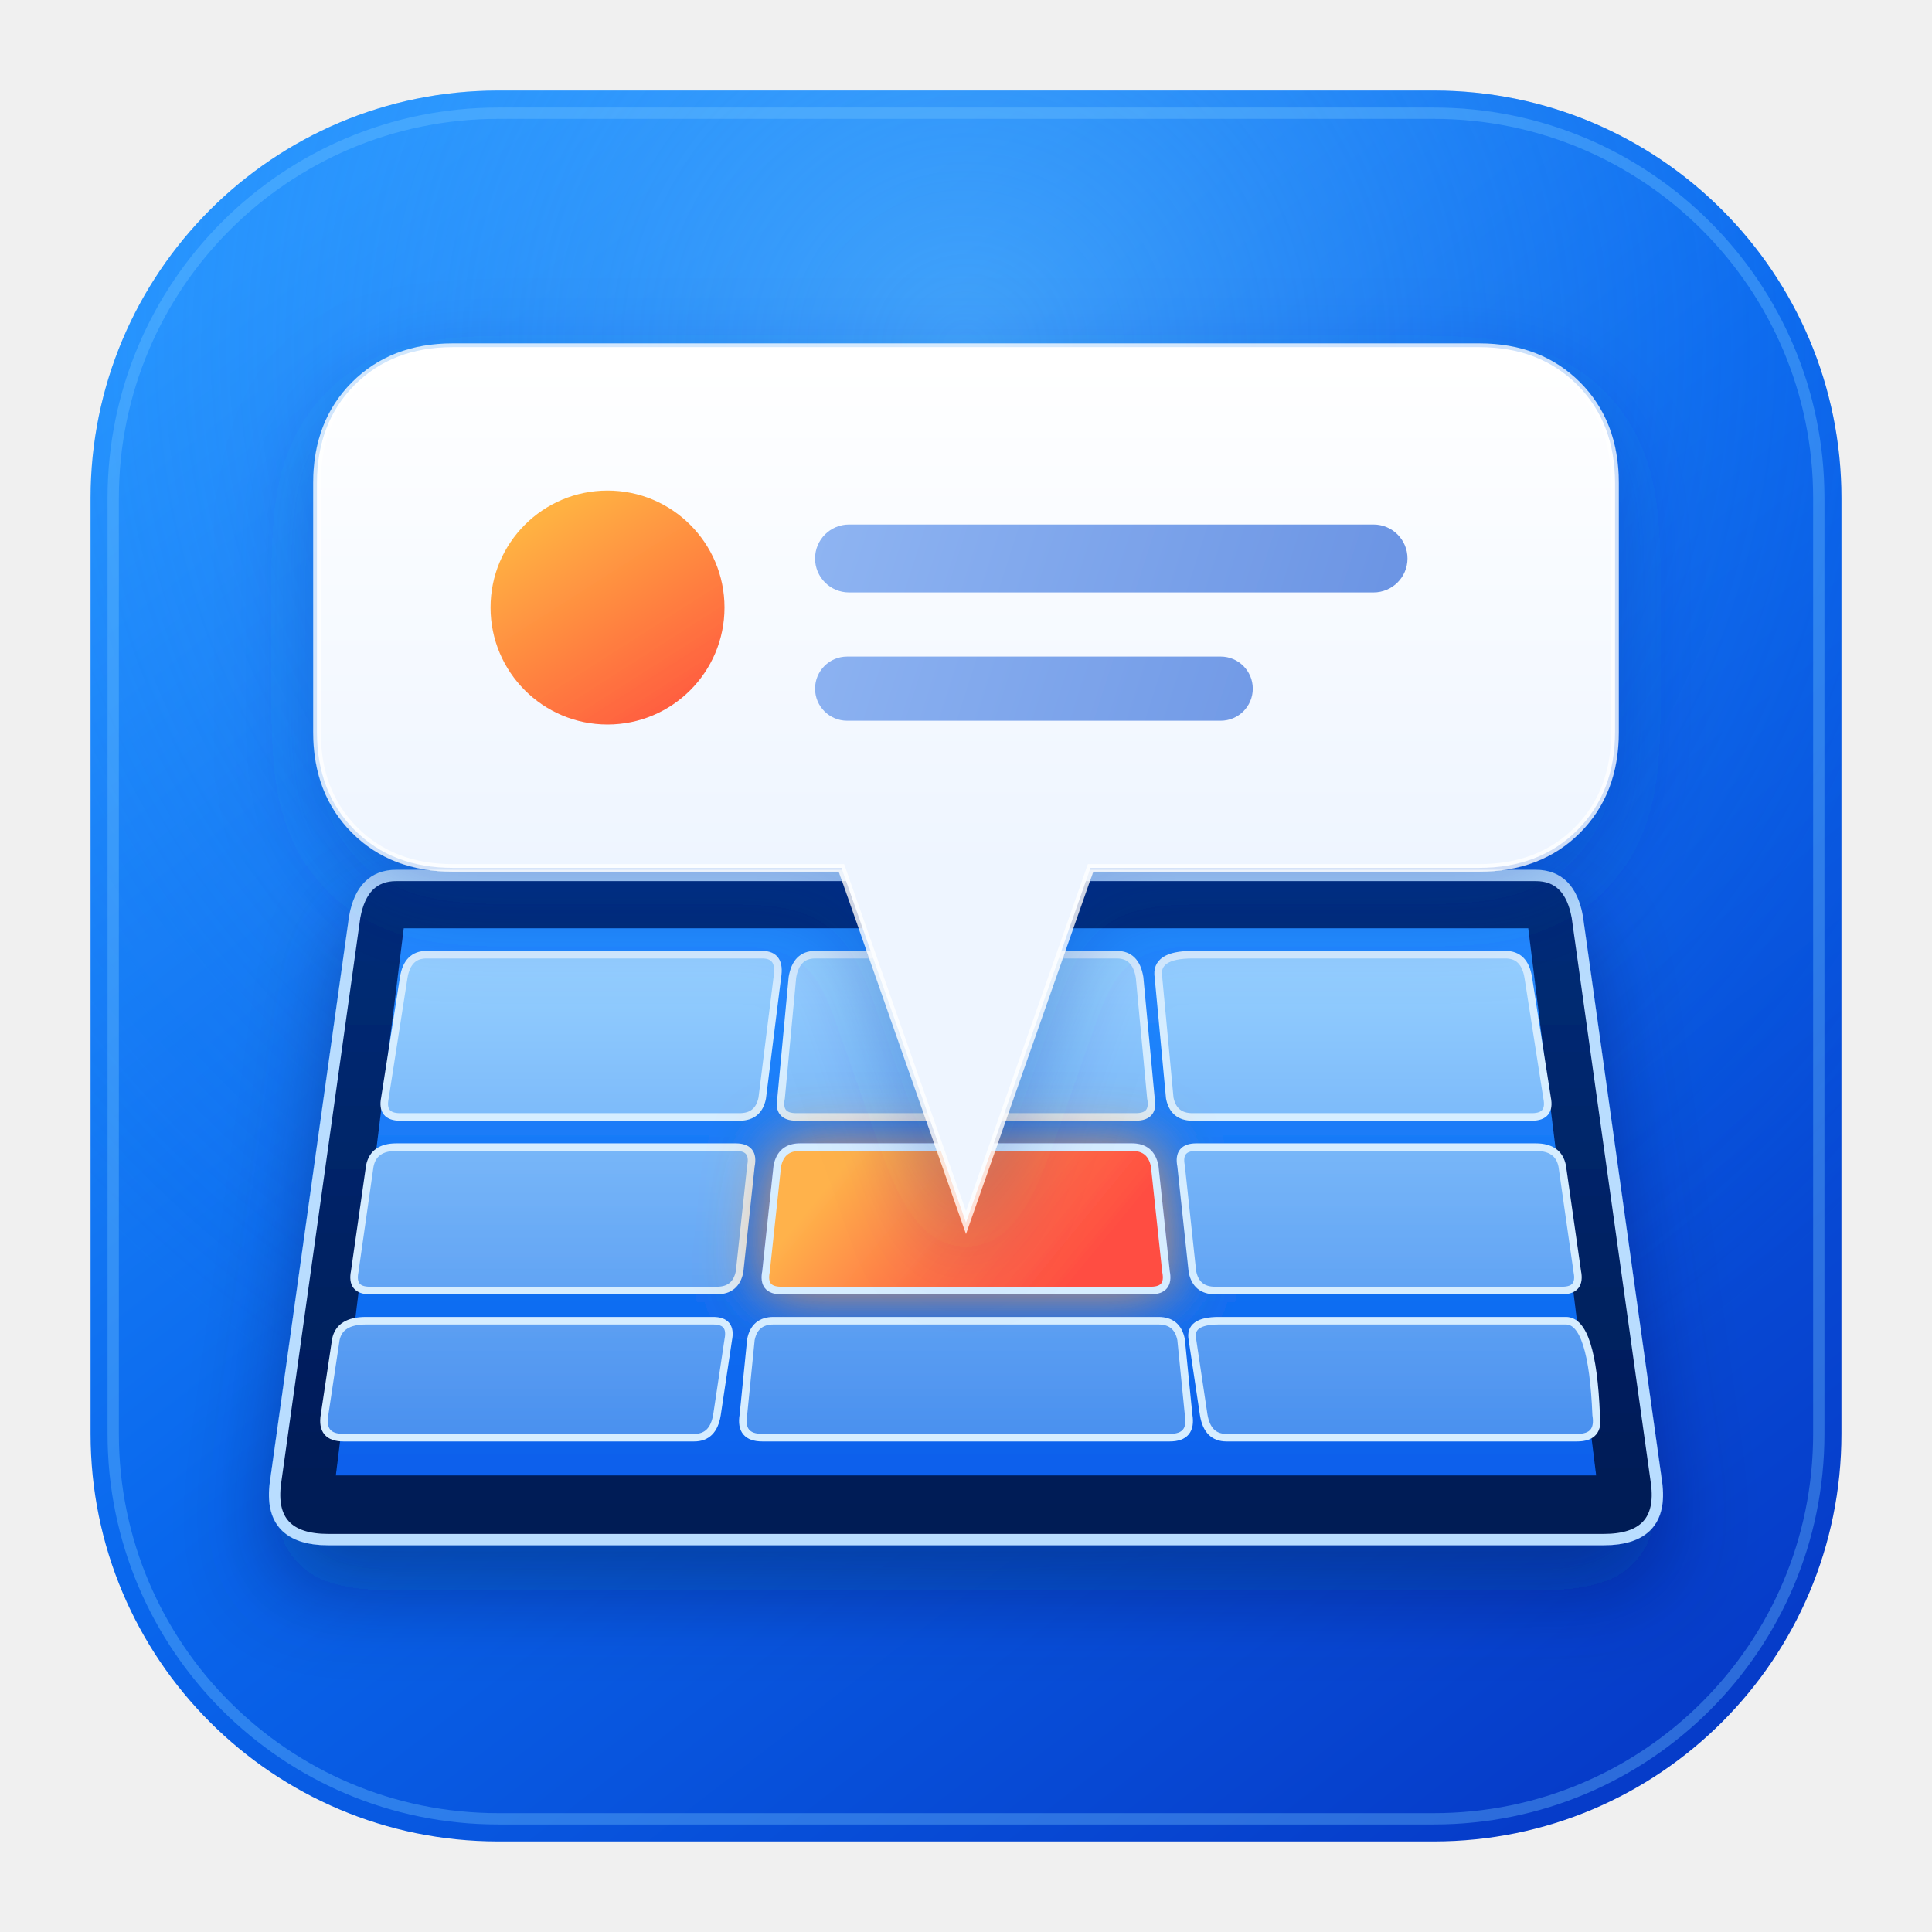
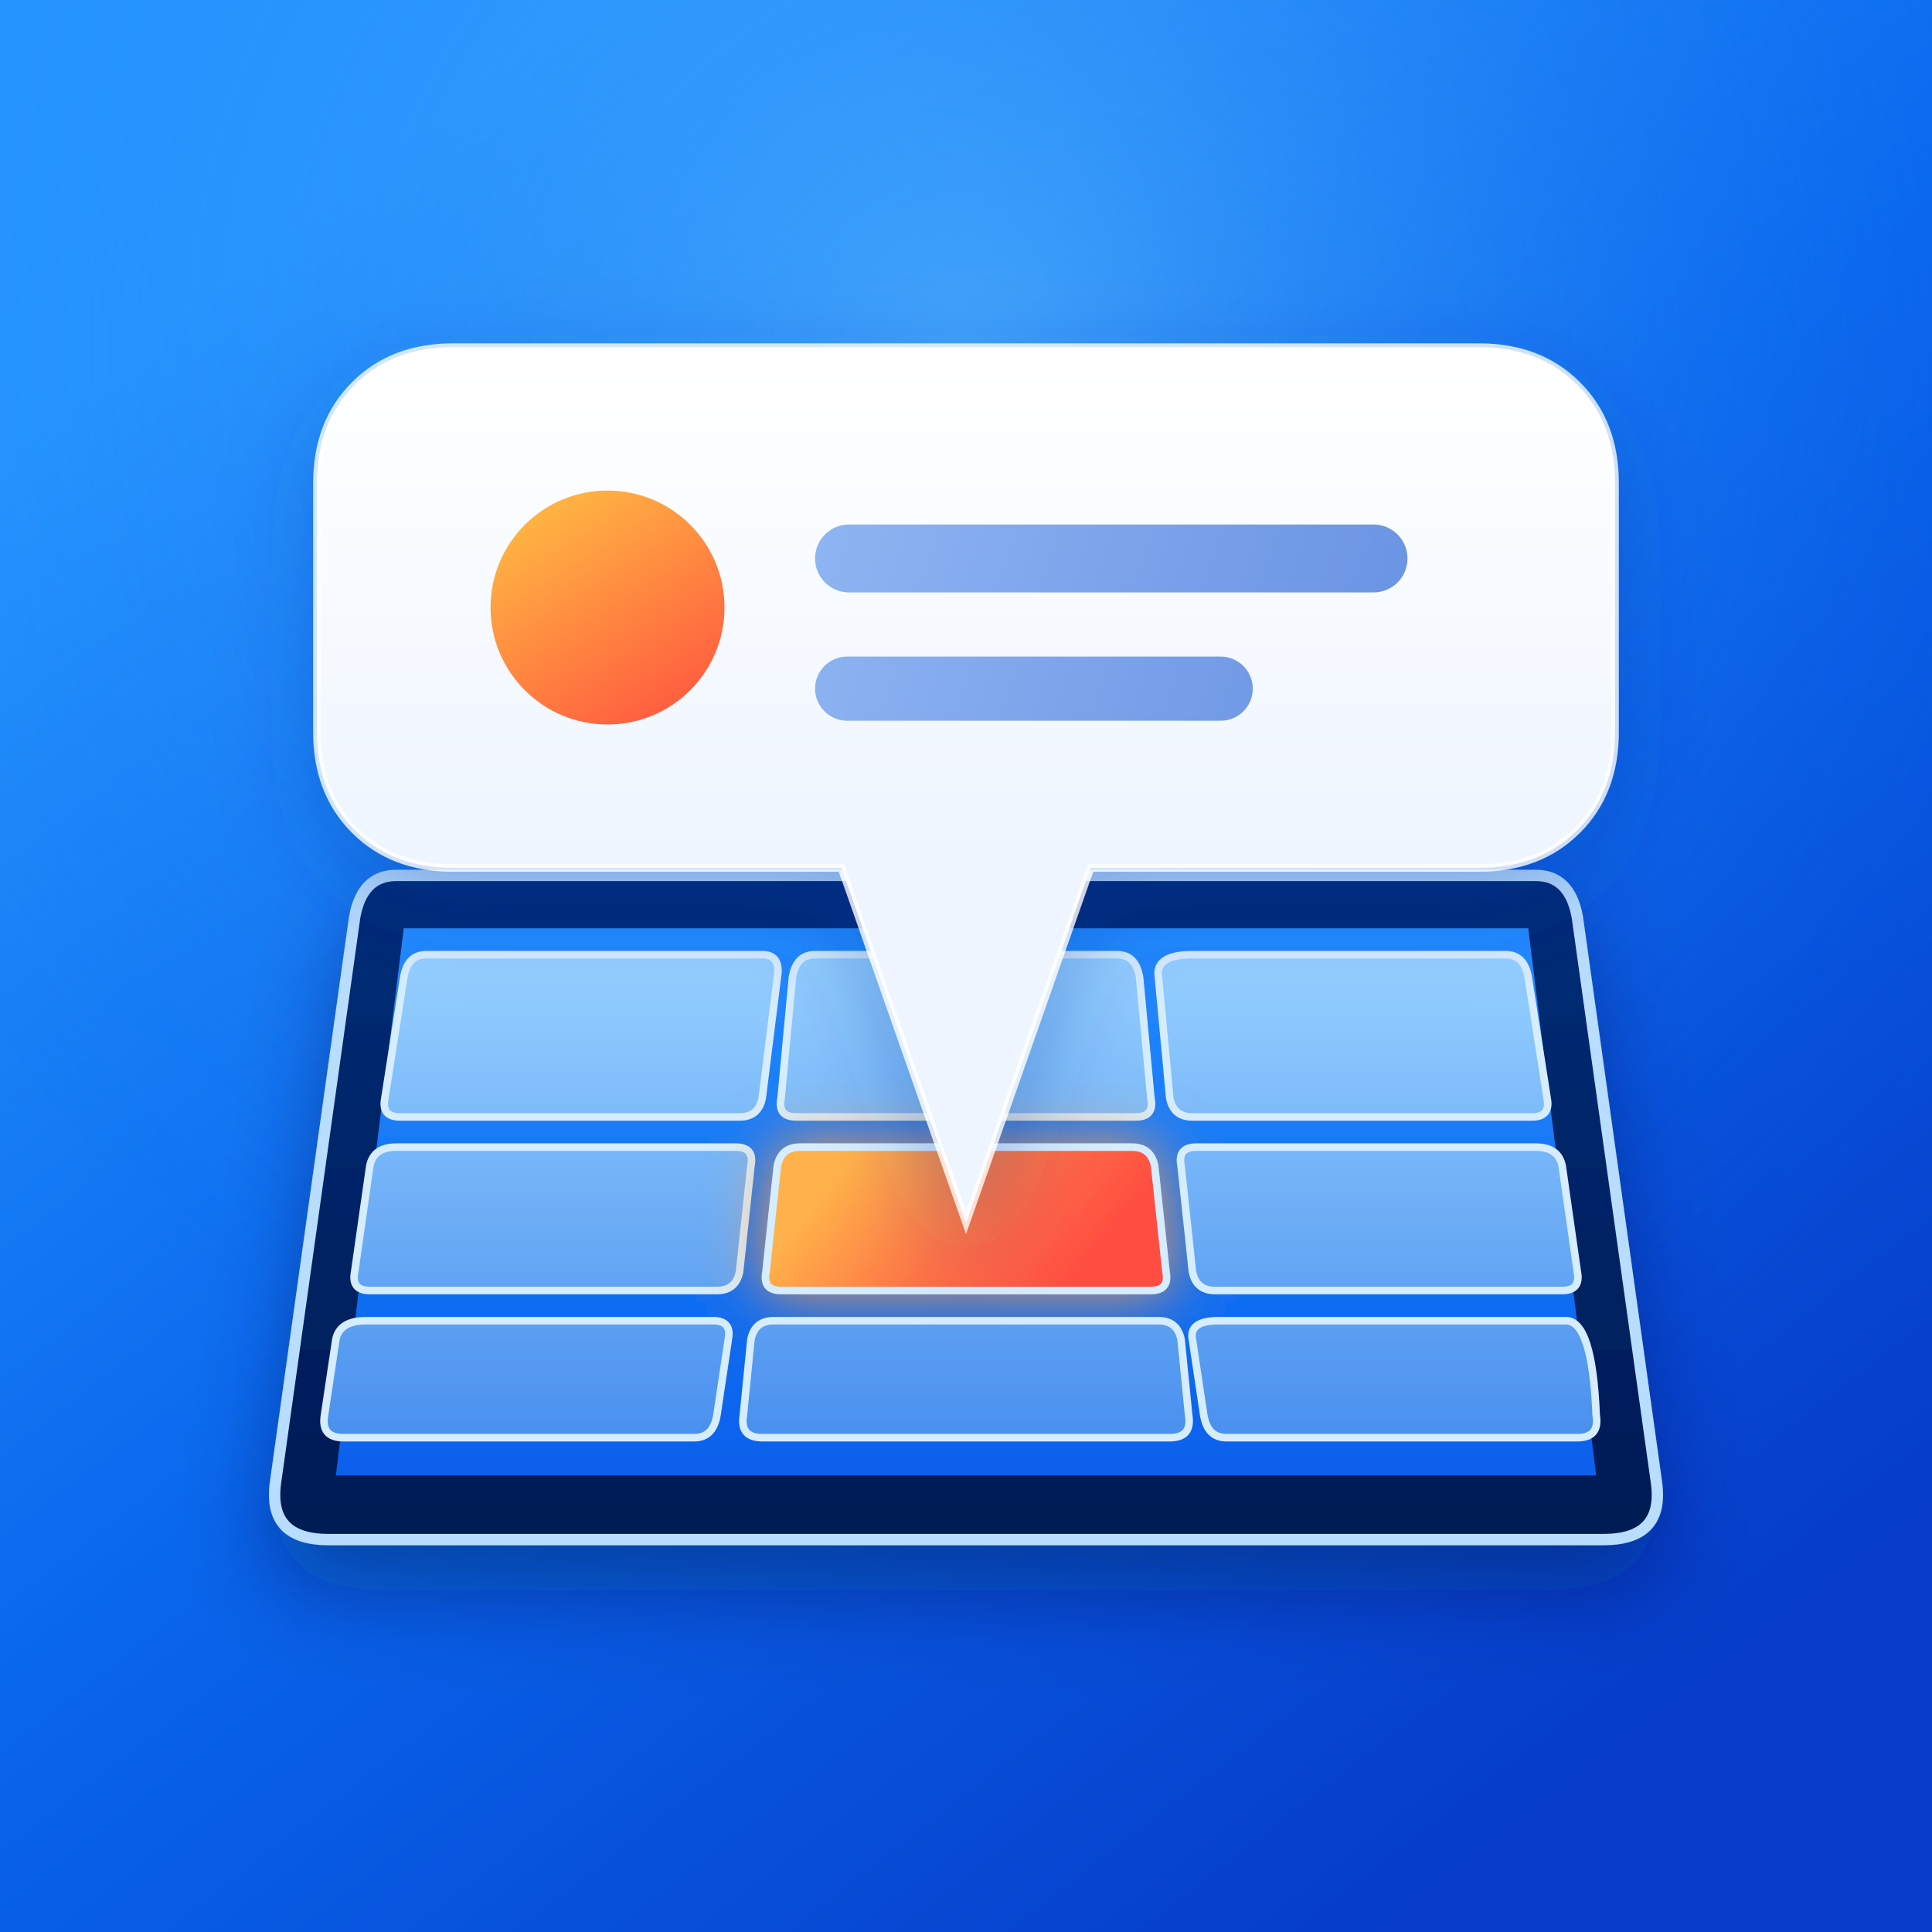
<svg xmlns="http://www.w3.org/2000/svg" width="512" height="512" viewBox="0 0 512 512">
  <defs>
    <linearGradient id="background" x1="92" y1="48" x2="420" y2="472" gradientUnits="userSpaceOnUse">
      <stop stop-color="#2797ff" />
      <stop offset="0.48" stop-color="#0967ed" />
      <stop offset="1" stop-color="#063cc9" />
    </linearGradient>
    <radialGradient id="backgroundGlow" cx="0" cy="0" r="1" gradientTransform="translate(256 92) rotate(90) scale(328)" gradientUnits="userSpaceOnUse">
      <stop stop-color="#69c5ff" stop-opacity="0.52" />
      <stop offset="1" stop-color="#0060f2" stop-opacity="0" />
    </radialGradient>
    <linearGradient id="screen" x1="256" y1="238" x2="256" y2="401" gradientUnits="userSpaceOnUse">
      <stop stop-color="#062c77" />
      <stop offset="1" stop-color="#021b55" />
    </linearGradient>
    <linearGradient id="panel" x1="256" y1="249" x2="256" y2="387" gradientUnits="userSpaceOnUse">
      <stop stop-color="#248aff" />
      <stop offset="1" stop-color="#0861ec" />
    </linearGradient>
    <linearGradient id="cell" x1="256" y1="255" x2="256" y2="379" gradientUnits="userSpaceOnUse">
      <stop stop-color="#95cfff" />
      <stop offset="1" stop-color="#4b91ef" />
    </linearGradient>
    <linearGradient id="selected" x1="231" y1="300" x2="282" y2="342" gradientUnits="userSpaceOnUse">
      <stop stop-color="#ffb24b" />
      <stop offset="0.52" stop-color="#ff7445" />
      <stop offset="1" stop-color="#ff4e43" />
    </linearGradient>
    <linearGradient id="card" x1="256" y1="96" x2="256" y2="230" gradientUnits="userSpaceOnUse">
      <stop stop-color="#ffffff" />
      <stop offset="1" stop-color="#eef5ff" />
    </linearGradient>
    <linearGradient id="avatar" x1="151" y1="133" x2="190" y2="194" gradientUnits="userSpaceOnUse">
      <stop stop-color="#ffb143" />
      <stop offset="1" stop-color="#ff4e3e" />
    </linearGradient>
    <linearGradient id="text" x1="216" y1="145" x2="356" y2="190" gradientUnits="userSpaceOnUse">
      <stop stop-color="#8eb4f2" />
      <stop offset="1" stop-color="#6c95e4" />
    </linearGradient>
    <filter id="shadow" x="-30%" y="-30%" width="160%" height="180%">
      <feDropShadow dx="0" dy="12" stdDeviation="12" flood-color="#00174f" flood-opacity="0.42" />
    </filter>
    <filter id="cardShadow" x="-30%" y="-30%" width="160%" height="190%">
      <feDropShadow dx="0" dy="9" stdDeviation="12" flood-color="#003aa8" flood-opacity="0.32" />
    </filter>
    <filter id="selectedGlow" x="-40%" y="-70%" width="180%" height="240%">
      <feDropShadow dx="0" dy="0" stdDeviation="8" flood-color="#ff9b45" flood-opacity="0.9" />
    </filter>
  </defs>
-   <rect x="24" y="24" width="464" height="464" rx="108" fill="url(#background)" />
-   <rect x="24" y="24" width="464" height="464" rx="108" fill="url(#backgroundGlow)" />
-   <rect x="30" y="30" width="452" height="452" rx="102" fill="none" stroke="#77c9ff" stroke-opacity="0.34" stroke-width="3" />
+   <rect width="512" height="512" fill="url(#background)" />
+   <rect width="512" height="512" fill="url(#backgroundGlow)" />
  <g filter="url(#shadow)">
    <path d="M105 232 Q96 232 94 243 L73 393 Q71 408 87 408 H425 Q441 408 439 393 L418 243 Q416 232 407 232 Z" fill="url(#screen)" stroke="#b9ddff" stroke-width="3" />
    <path d="M107 246 H405 L423 391 H89 Z" fill="url(#panel)" />
    <g fill="url(#cell)" stroke="#d6edff" stroke-width="2">
      <path d="M113 253 H202 Q207 253 206 259 L202 291 Q201 296 196 296 H106 Q101 296 102 291 L107 259 Q108 253 113 253 Z" />
      <path d="M216 253 H296 Q301 253 302 259 L305 291 Q306 296 301 296 H211 Q206 296 207 291 L210 259 Q211 253 216 253 Z" />
      <path d="M316 253 H399 Q404 253 405 259 L410 291 Q411 296 406 296 H316 Q311 296 310 291 L307 259 Q306 253 316 253 Z" />
      <path d="M105 304 H195 Q200 304 199 309 L196 337 Q195 342 190 342 H98 Q93 342 94 337 L98 309 Q99 304 105 304 Z" />
      <path d="M212 304 H300 Q305 304 306 309 L309 337 Q310 342 305 342 H207 Q202 342 203 337 L206 309 Q207 304 212 304 Z" fill="url(#selected)" filter="url(#selectedGlow)" />
      <path d="M317 304 H407 Q413 304 414 309 L418 337 Q419 342 414 342 H322 Q317 342 316 337 L313 309 Q312 304 317 304 Z" />
      <path d="M97 350 H189 Q194 350 193 355 L190 375 Q189 381 184 381 H91 Q85 381 86 375 L89 355 Q90 350 97 350 Z" />
      <path d="M205 350 H307 Q312 350 313 355 L315 375 Q316 381 310 381 H202 Q196 381 197 375 L199 355 Q200 350 205 350 Z" />
      <path d="M323 350 H415 Q422 350 423 375 Q424 381 418 381 H325 Q320 381 319 375 L316 355 Q315 350 323 350 Z" />
    </g>
  </g>
  <g filter="url(#cardShadow)">
    <path d="M120 92 H392 Q408 92 418 102 Q428 112 428 128 V194 Q428 210 418 220 Q408 230 392 230 H289 L256 324 L223 230 H120 Q104 230 94 220 Q84 210 84 194 V128 Q84 112 94 102 Q104 92 120 92 Z" fill="url(#card)" stroke="#ffffff" stroke-opacity="0.78" stroke-width="2" />
    <circle cx="161" cy="161" r="31" fill="url(#avatar)" />
    <rect x="216" y="139" width="157" height="18" rx="9" fill="url(#text)" />
    <rect x="216" y="174" width="116" height="17" rx="8.5" fill="url(#text)" />
  </g>
</svg>
